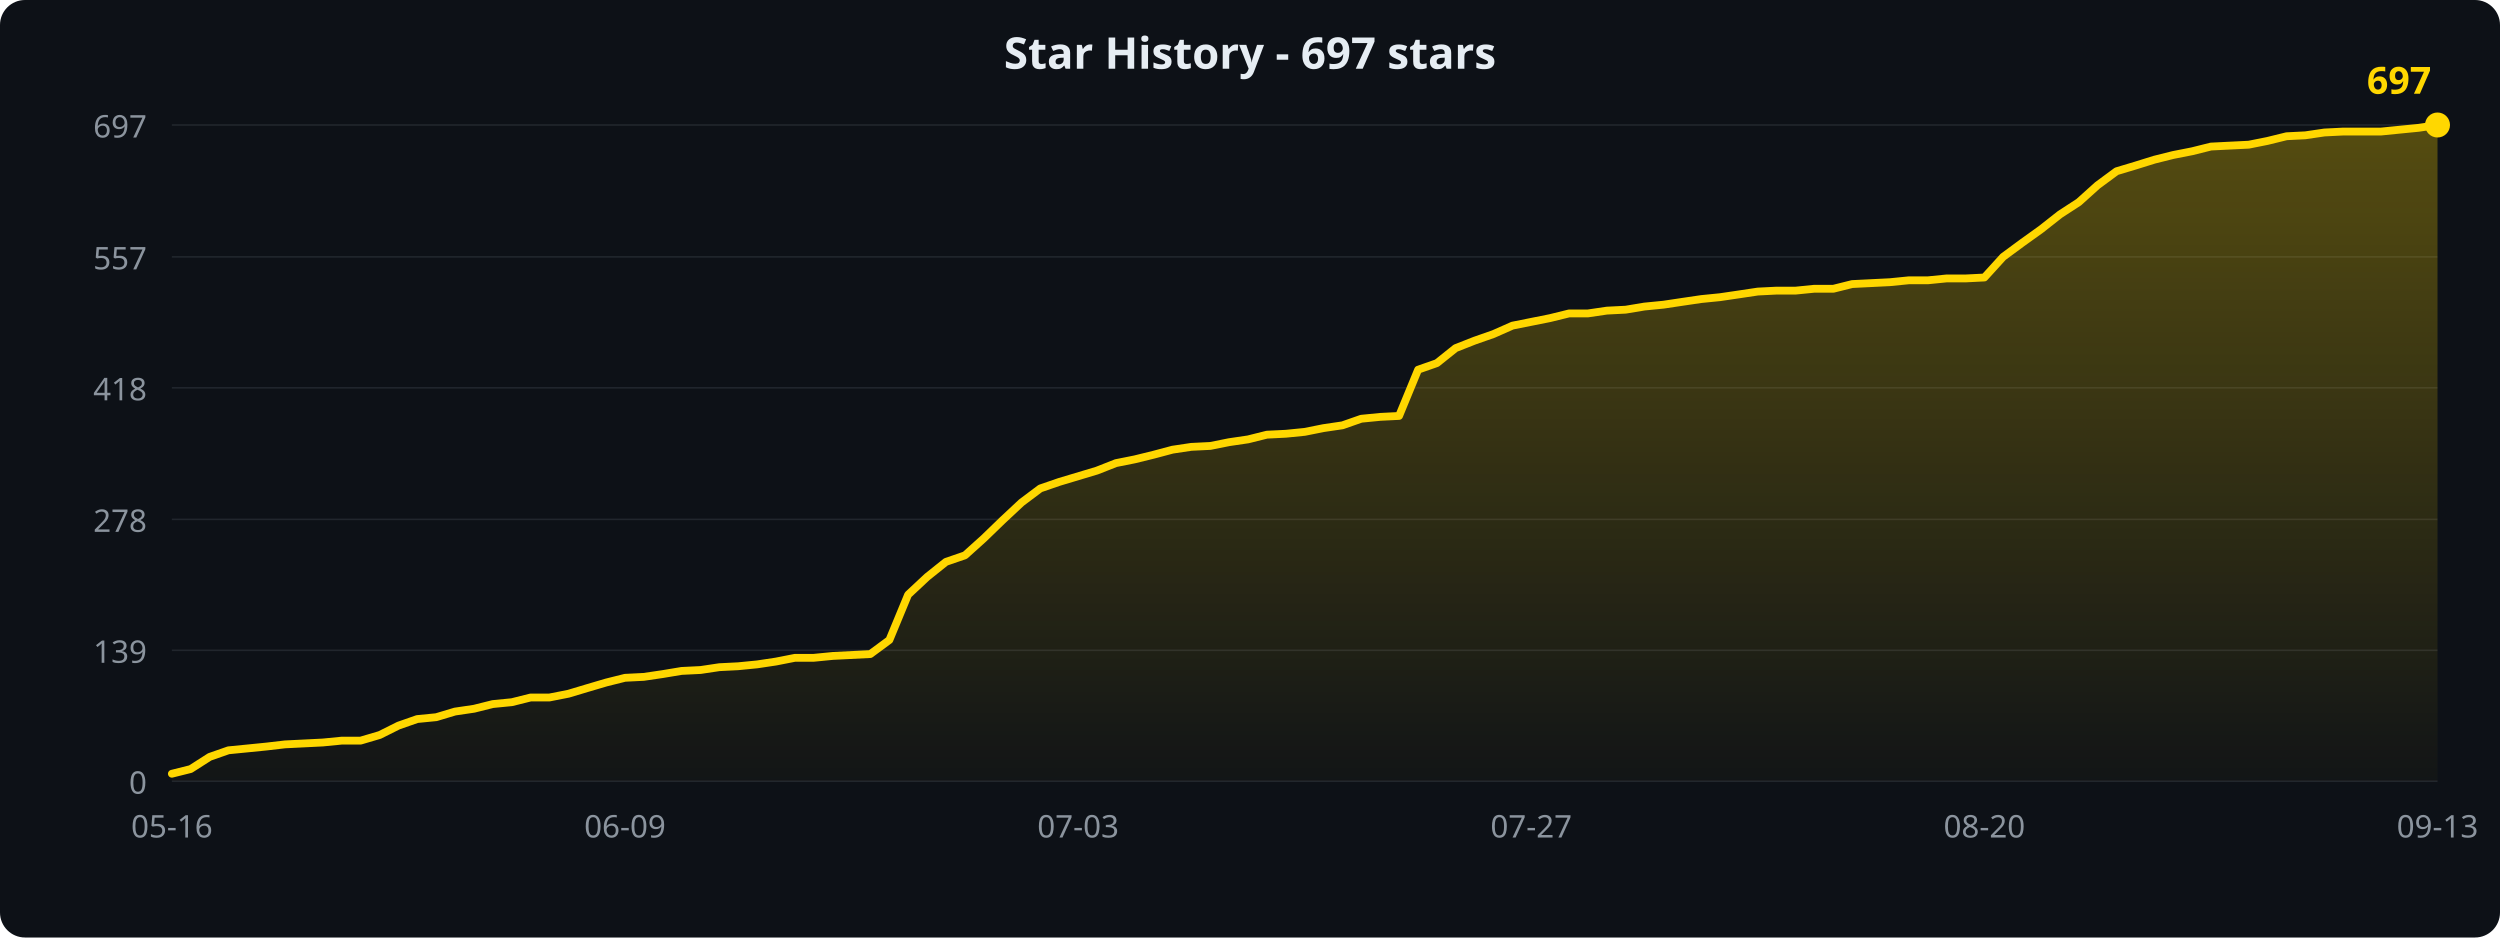
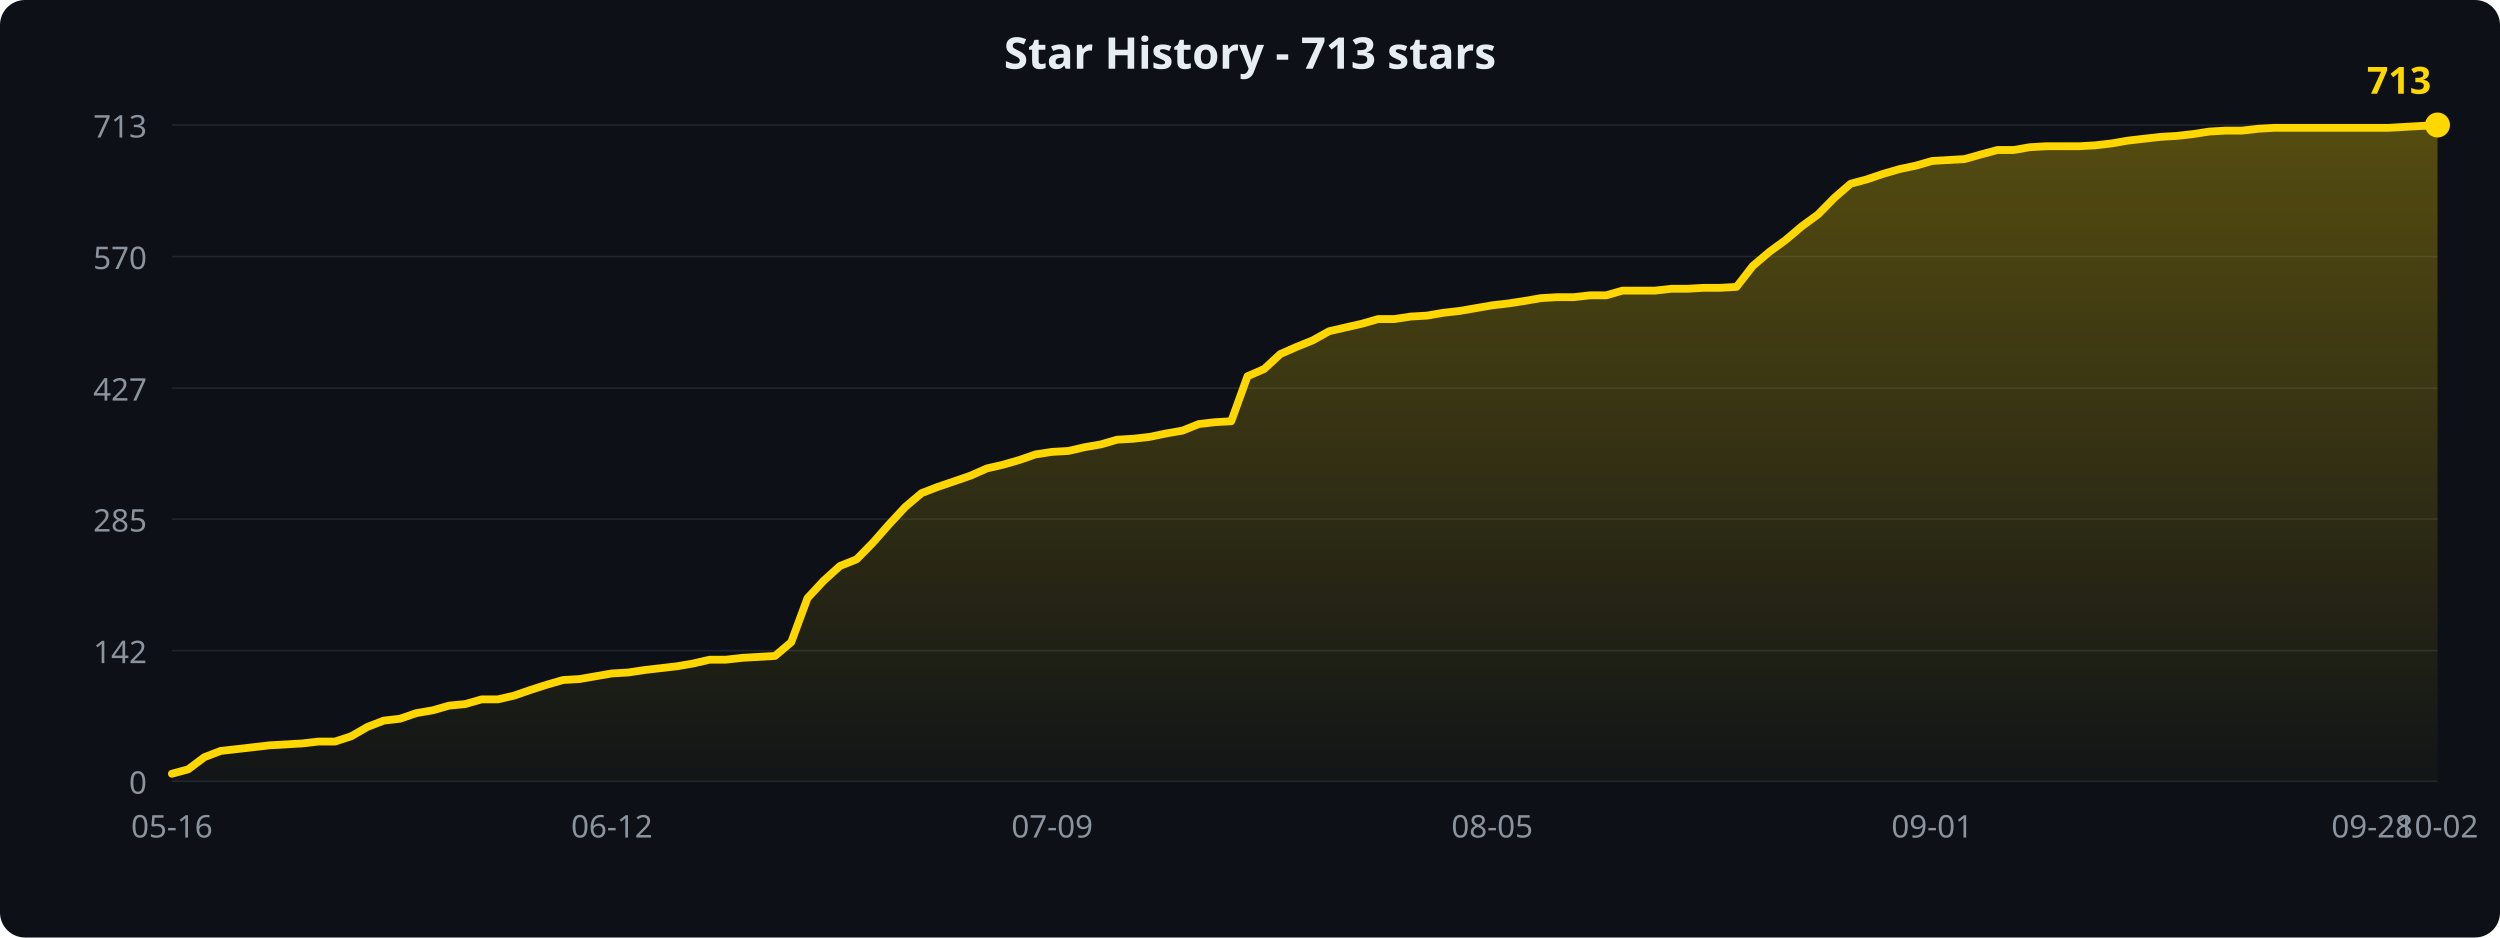
<svg xmlns="http://www.w3.org/2000/svg" viewBox="0 0 800 300" width="800" height="300">
  <defs>
    <linearGradient id="fill" x1="0" y1="0" x2="0" y2="1">
      <stop offset="0%" stop-color="#FFD700" stop-opacity="0.3" />
      <stop offset="100%" stop-color="#FFD700" stop-opacity="0.02" />
    </linearGradient>
  </defs>
  <rect width="800" height="300" rx="8" fill="#0d1117" />
  <text x="400.0" y="22" text-anchor="middle" fill="#e6edf3" font-family="system-ui,sans-serif" font-size="14" font-weight="600">
-     Star History - 697 stars
+     Star History - 713 stars
  </text>
  <line x1="55" y1="250.0" x2="780" y2="250.0" stroke="#21262d" stroke-width="0.5" />
  <text x="47" y="254.0" text-anchor="end" fill="#8b949e" font-family="system-ui,sans-serif" font-size="10">0</text>
-   <line x1="55" y1="208.1" x2="780" y2="208.1" stroke="#21262d" stroke-width="0.5" />
-   <text x="47" y="212.1" text-anchor="end" fill="#8b949e" font-family="system-ui,sans-serif" font-size="10">139</text>
-   <line x1="55" y1="166.2" x2="780" y2="166.2" stroke="#21262d" stroke-width="0.5" />
-   <text x="47" y="170.2" text-anchor="end" fill="#8b949e" font-family="system-ui,sans-serif" font-size="10">278</text>
-   <line x1="55" y1="124.1" x2="780" y2="124.1" stroke="#21262d" stroke-width="0.5" />
-   <text x="47" y="128.1" text-anchor="end" fill="#8b949e" font-family="system-ui,sans-serif" font-size="10">418</text>
-   <line x1="55" y1="82.2" x2="780" y2="82.2" stroke="#21262d" stroke-width="0.5" />
-   <text x="47" y="86.2" text-anchor="end" fill="#8b949e" font-family="system-ui,sans-serif" font-size="10">557</text>
+   <line x1="55" y1="208.2" x2="780" y2="208.2" stroke="#21262d" stroke-width="0.5" />
+   <text x="47" y="212.2" text-anchor="end" fill="#8b949e" font-family="system-ui,sans-serif" font-size="10">142</text>
+   <line x1="55" y1="166.1" x2="780" y2="166.1" stroke="#21262d" stroke-width="0.5" />
+   <text x="47" y="170.1" text-anchor="end" fill="#8b949e" font-family="system-ui,sans-serif" font-size="10">285</text>
+   <line x1="55" y1="124.2" x2="780" y2="124.2" stroke="#21262d" stroke-width="0.5" />
+   <text x="47" y="128.2" text-anchor="end" fill="#8b949e" font-family="system-ui,sans-serif" font-size="10">427</text>
+   <line x1="55" y1="82.1" x2="780" y2="82.1" stroke="#21262d" stroke-width="0.5" />
+   <text x="47" y="86.1" text-anchor="end" fill="#8b949e" font-family="system-ui,sans-serif" font-size="10">570</text>
  <line x1="55" y1="40.0" x2="780" y2="40.0" stroke="#21262d" stroke-width="0.5" />
-   <text x="47" y="44.0" text-anchor="end" fill="#8b949e" font-family="system-ui,sans-serif" font-size="10">697</text>
-   <polygon points="55.0,247.6 61.0,246.1 67.1,242.2 73.1,240.1 79.2,239.5 85.2,238.9 91.2,238.2 97.3,237.9 103.3,237.6 109.4,237.0 115.4,237.0 121.5,235.2 127.5,232.2 133.5,230.1 139.6,229.5 145.6,227.7 151.7,226.8 157.7,225.3 163.8,224.7 169.8,223.2 175.8,223.2 181.9,222.0 187.9,220.2 194.0,218.4 200.0,216.9 206.0,216.6 212.1,215.7 218.1,214.7 224.2,214.4 230.2,213.5 236.2,213.2 242.3,212.6 248.3,211.7 254.4,210.5 260.4,210.5 266.5,209.9 272.5,209.6 278.5,209.3 284.6,204.8 290.6,190.3 296.7,184.6 302.7,179.8 308.8,177.7 314.8,172.3 320.8,166.5 326.9,160.8 332.9,156.3 339.0,154.2 345.0,152.4 351.0,150.6 357.1,148.2 363.1,147.0 369.2,145.5 375.2,143.9 381.2,143.0 387.3,142.7 393.3,141.5 399.4,140.6 405.4,139.1 411.5,138.8 417.5,138.2 423.5,137.0 429.6,136.1 435.6,134.0 441.7,133.4 447.7,133.1 453.8,118.3 459.8,116.2 465.8,111.4 471.9,109.0 477.9,106.9 484.0,104.2 490.0,103.0 496.0,101.8 502.1,100.3 508.1,100.3 514.2,99.4 520.2,99.1 526.2,98.1 532.3,97.5 538.3,96.6 544.4,95.7 550.4,95.1 556.5,94.2 562.5,93.3 568.5,93.0 574.6,93.0 580.6,92.4 586.7,92.4 592.7,90.9 598.8,90.6 604.8,90.3 610.8,89.7 616.9,89.7 622.9,89.1 629.0,89.1 635.0,88.8 641.0,82.2 647.1,77.7 653.1,73.4 659.2,68.6 665.2,64.7 671.2,59.3 677.3,54.8 683.3,53.0 689.4,51.1 695.4,49.6 701.5,48.4 707.5,46.9 713.5,46.6 719.6,46.3 725.6,45.1 731.7,43.6 737.7,43.3 743.8,42.4 749.8,42.1 755.8,42.1 761.9,42.1 767.9,41.5 774.0,40.9 780.0,40.0 780.0,250.0 55.0,250.0" fill="url(#fill)" />
-   <polyline points="55.0,247.6 61.0,246.1 67.1,242.2 73.1,240.1 79.2,239.5 85.2,238.9 91.2,238.2 97.3,237.9 103.3,237.6 109.4,237.0 115.4,237.0 121.5,235.2 127.5,232.2 133.5,230.1 139.6,229.5 145.6,227.7 151.7,226.8 157.7,225.3 163.8,224.7 169.8,223.2 175.8,223.2 181.9,222.0 187.9,220.2 194.0,218.4 200.0,216.9 206.0,216.6 212.1,215.7 218.1,214.7 224.2,214.4 230.2,213.5 236.2,213.2 242.3,212.6 248.3,211.7 254.4,210.5 260.4,210.5 266.5,209.9 272.5,209.6 278.5,209.3 284.6,204.8 290.6,190.3 296.7,184.6 302.7,179.8 308.8,177.7 314.8,172.3 320.8,166.5 326.9,160.8 332.9,156.3 339.0,154.2 345.0,152.4 351.0,150.6 357.1,148.2 363.1,147.0 369.2,145.5 375.2,143.9 381.2,143.0 387.3,142.7 393.3,141.5 399.4,140.6 405.4,139.1 411.5,138.8 417.5,138.2 423.5,137.0 429.6,136.1 435.6,134.0 441.7,133.4 447.7,133.1 453.8,118.3 459.8,116.2 465.8,111.4 471.9,109.0 477.9,106.9 484.0,104.2 490.0,103.0 496.0,101.8 502.1,100.3 508.1,100.3 514.2,99.4 520.2,99.1 526.2,98.1 532.3,97.5 538.3,96.6 544.4,95.7 550.4,95.1 556.5,94.2 562.5,93.3 568.5,93.0 574.6,93.0 580.6,92.4 586.7,92.4 592.7,90.9 598.8,90.6 604.8,90.3 610.8,89.7 616.9,89.7 622.9,89.1 629.0,89.1 635.0,88.8 641.0,82.2 647.1,77.7 653.1,73.4 659.2,68.6 665.2,64.7 671.2,59.3 677.3,54.8 683.3,53.0 689.4,51.1 695.4,49.6 701.5,48.4 707.5,46.9 713.5,46.6 719.6,46.3 725.6,45.1 731.7,43.6 737.7,43.3 743.8,42.4 749.8,42.1 755.8,42.1 761.9,42.1 767.9,41.5 774.0,40.9 780.0,40.0" fill="none" stroke="#FFD700" stroke-width="2.5" stroke-linejoin="round" stroke-linecap="round" />
+   <text x="47" y="44.0" text-anchor="end" fill="#8b949e" font-family="system-ui,sans-serif" font-size="10">713</text>
+   <polygon points="55.0,247.6 60.2,246.2 65.4,242.3 70.6,240.3 75.9,239.7 81.1,239.1 86.3,238.5 91.5,238.2 96.7,237.9 101.9,237.3 107.2,237.3 112.4,235.6 117.6,232.6 122.8,230.6 128.0,230.0 133.2,228.2 138.5,227.3 143.7,225.8 148.9,225.3 154.1,223.8 159.3,223.8 164.5,222.6 169.7,220.8 175.0,219.1 180.2,217.6 185.4,217.3 190.6,216.4 195.8,215.5 201.0,215.2 206.3,214.4 211.5,213.8 216.7,213.2 221.9,212.3 227.1,211.1 232.3,211.1 237.6,210.5 242.8,210.2 248.0,209.9 253.2,205.5 258.4,191.4 263.6,185.8 268.8,181.1 274.1,179.0 279.3,173.7 284.5,167.8 289.7,162.2 294.9,157.8 300.1,155.8 305.4,154.0 310.6,152.2 315.8,149.9 321.0,148.7 326.2,147.2 331.4,145.4 336.7,144.6 341.9,144.3 347.1,143.1 352.3,142.2 357.5,140.7 362.7,140.4 367.9,139.8 373.2,138.7 378.4,137.8 383.6,135.7 388.8,135.1 394.0,134.8 399.2,120.4 404.5,118.1 409.7,113.3 414.9,111.0 420.1,108.9 425.3,106.0 430.5,104.8 435.8,103.6 441.0,102.1 446.2,102.1 451.4,101.3 456.6,101.0 461.8,100.1 467.1,99.5 472.3,98.6 477.5,97.7 482.7,97.1 487.9,96.3 493.1,95.4 498.3,95.1 503.6,95.1 508.8,94.5 514.0,94.5 519.2,93.0 524.4,93.0 529.6,93.0 534.9,92.4 540.1,92.4 545.3,92.1 550.5,92.1 555.7,91.8 560.9,85.1 566.2,80.6 571.4,76.8 576.6,72.4 581.8,68.6 587.0,63.3 592.2,58.8 597.4,57.4 602.7,55.6 607.9,54.1 613.1,53.0 618.3,51.5 623.5,51.2 628.7,50.9 634.0,49.4 639.2,48.0 644.4,48.0 649.6,47.1 654.8,46.8 660.0,46.8 665.3,46.8 670.5,46.5 675.7,45.9 680.9,45.0 686.1,44.4 691.3,43.8 696.5,43.5 701.8,42.9 707.0,42.1 712.2,41.8 717.4,41.8 722.6,41.2 727.8,40.9 733.1,40.9 738.3,40.9 743.5,40.9 748.7,40.9 753.9,40.9 759.1,40.9 764.4,40.9 769.6,40.6 774.8,40.3 780.0,40.0 780.0,250.0 55.0,250.0" fill="url(#fill)" />
+   <polyline points="55.0,247.6 60.2,246.2 65.4,242.3 70.6,240.3 75.9,239.7 81.1,239.1 86.3,238.5 91.5,238.2 96.7,237.9 101.9,237.3 107.2,237.3 112.4,235.6 117.6,232.6 122.8,230.6 128.0,230.0 133.2,228.2 138.5,227.3 143.7,225.8 148.9,225.3 154.1,223.8 159.3,223.8 164.5,222.6 169.7,220.8 175.0,219.1 180.2,217.6 185.4,217.3 190.6,216.4 195.8,215.5 201.0,215.2 206.3,214.4 211.5,213.8 216.7,213.2 221.9,212.3 227.1,211.1 232.3,211.1 237.6,210.5 242.8,210.2 248.0,209.9 253.2,205.5 258.4,191.4 263.6,185.8 268.8,181.1 274.1,179.0 279.3,173.7 284.5,167.8 289.7,162.2 294.9,157.8 300.1,155.8 305.4,154.0 310.6,152.2 315.8,149.9 321.0,148.7 326.2,147.2 331.4,145.4 336.7,144.6 341.9,144.3 347.1,143.1 352.3,142.2 357.5,140.7 362.7,140.4 367.9,139.8 373.2,138.7 378.4,137.8 383.6,135.7 388.8,135.1 394.0,134.8 399.2,120.4 404.5,118.1 409.7,113.3 414.9,111.0 420.1,108.9 425.3,106.0 430.5,104.8 435.8,103.6 441.0,102.1 446.2,102.1 451.4,101.3 456.6,101.0 461.8,100.1 467.1,99.5 472.3,98.6 477.5,97.7 482.7,97.1 487.9,96.3 493.1,95.4 498.3,95.1 503.6,95.1 508.8,94.5 514.0,94.5 519.2,93.0 524.4,93.0 529.6,93.0 534.9,92.4 540.1,92.4 545.3,92.1 550.5,92.1 555.7,91.8 560.9,85.1 566.2,80.6 571.4,76.8 576.6,72.4 581.8,68.6 587.0,63.3 592.2,58.8 597.4,57.4 602.7,55.6 607.9,54.1 613.1,53.0 618.3,51.5 623.5,51.2 628.7,50.9 634.0,49.4 639.2,48.0 644.4,48.0 649.6,47.1 654.8,46.8 660.0,46.8 665.3,46.8 670.5,46.5 675.7,45.9 680.9,45.0 686.1,44.4 691.3,43.8 696.5,43.5 701.8,42.9 707.0,42.1 712.2,41.8 717.4,41.8 722.6,41.2 727.8,40.9 733.1,40.9 738.3,40.9 743.5,40.9 748.7,40.9 753.9,40.9 759.1,40.9 764.4,40.9 769.6,40.6 774.8,40.3 780.0,40.0" fill="none" stroke="#FFD700" stroke-width="2.5" stroke-linejoin="round" stroke-linecap="round" />
  <text x="55.0" y="268" text-anchor="middle" fill="#8b949e" font-family="system-ui,sans-serif" font-size="10">05-16</text>
-   <text x="200.0" y="268" text-anchor="middle" fill="#8b949e" font-family="system-ui,sans-serif" font-size="10">06-09</text>
-   <text x="345.0" y="268" text-anchor="middle" fill="#8b949e" font-family="system-ui,sans-serif" font-size="10">07-03</text>
-   <text x="490.0" y="268" text-anchor="middle" fill="#8b949e" font-family="system-ui,sans-serif" font-size="10">07-27</text>
-   <text x="635.0" y="268" text-anchor="middle" fill="#8b949e" font-family="system-ui,sans-serif" font-size="10">08-20</text>
-   <text x="780.0" y="268" text-anchor="middle" fill="#8b949e" font-family="system-ui,sans-serif" font-size="10">09-13</text>
+   <text x="195.8" y="268" text-anchor="middle" fill="#8b949e" font-family="system-ui,sans-serif" font-size="10">06-12</text>
+   <text x="336.7" y="268" text-anchor="middle" fill="#8b949e" font-family="system-ui,sans-serif" font-size="10">07-09</text>
+   <text x="477.5" y="268" text-anchor="middle" fill="#8b949e" font-family="system-ui,sans-serif" font-size="10">08-05</text>
+   <text x="618.3" y="268" text-anchor="middle" fill="#8b949e" font-family="system-ui,sans-serif" font-size="10">09-01</text>
+   <text x="759.1" y="268" text-anchor="middle" fill="#8b949e" font-family="system-ui,sans-serif" font-size="10">09-28</text>
+   <text x="780.0" y="268" text-anchor="middle" fill="#8b949e" font-family="system-ui,sans-serif" font-size="10">10-02</text>
  <circle cx="780.0" cy="40.0" r="4" fill="#FFD700" />
-   <text x="778.0" y="30.0" text-anchor="end" fill="#FFD700" font-family="system-ui,sans-serif" font-size="12" font-weight="600">697</text>
+   <text x="778.0" y="30.0" text-anchor="end" fill="#FFD700" font-family="system-ui,sans-serif" font-size="12" font-weight="600">713</text>
</svg>
